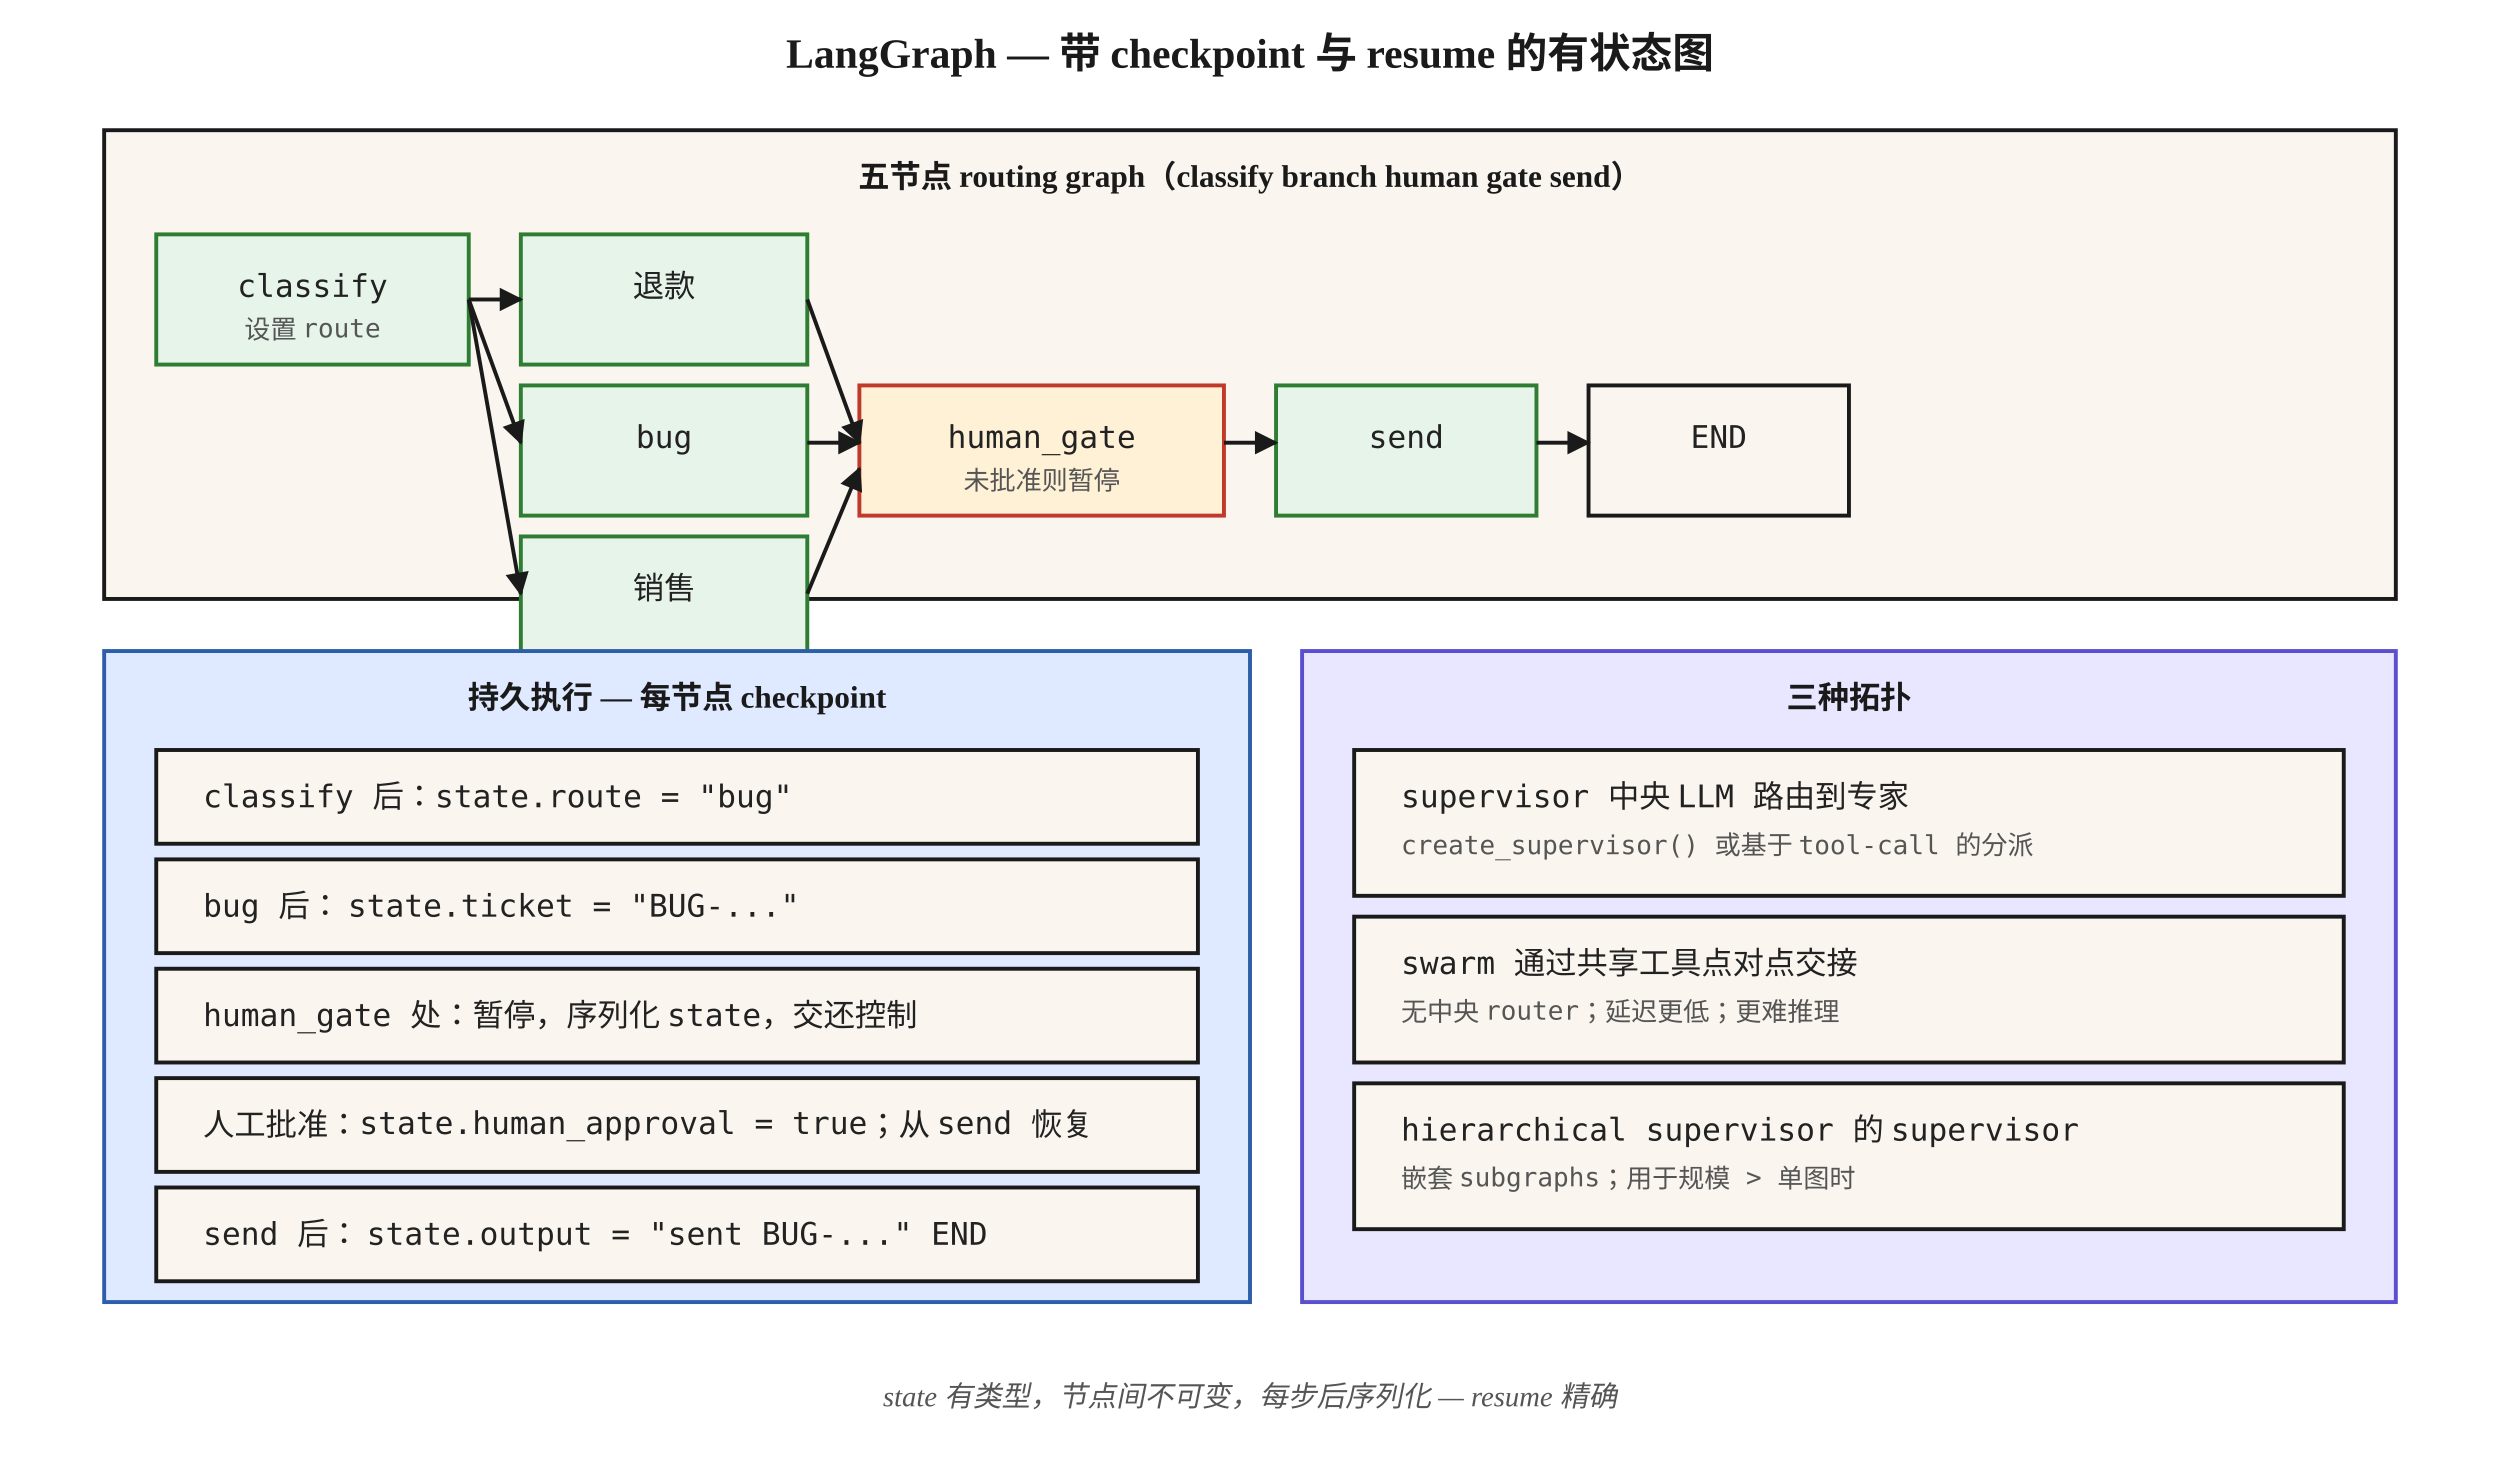
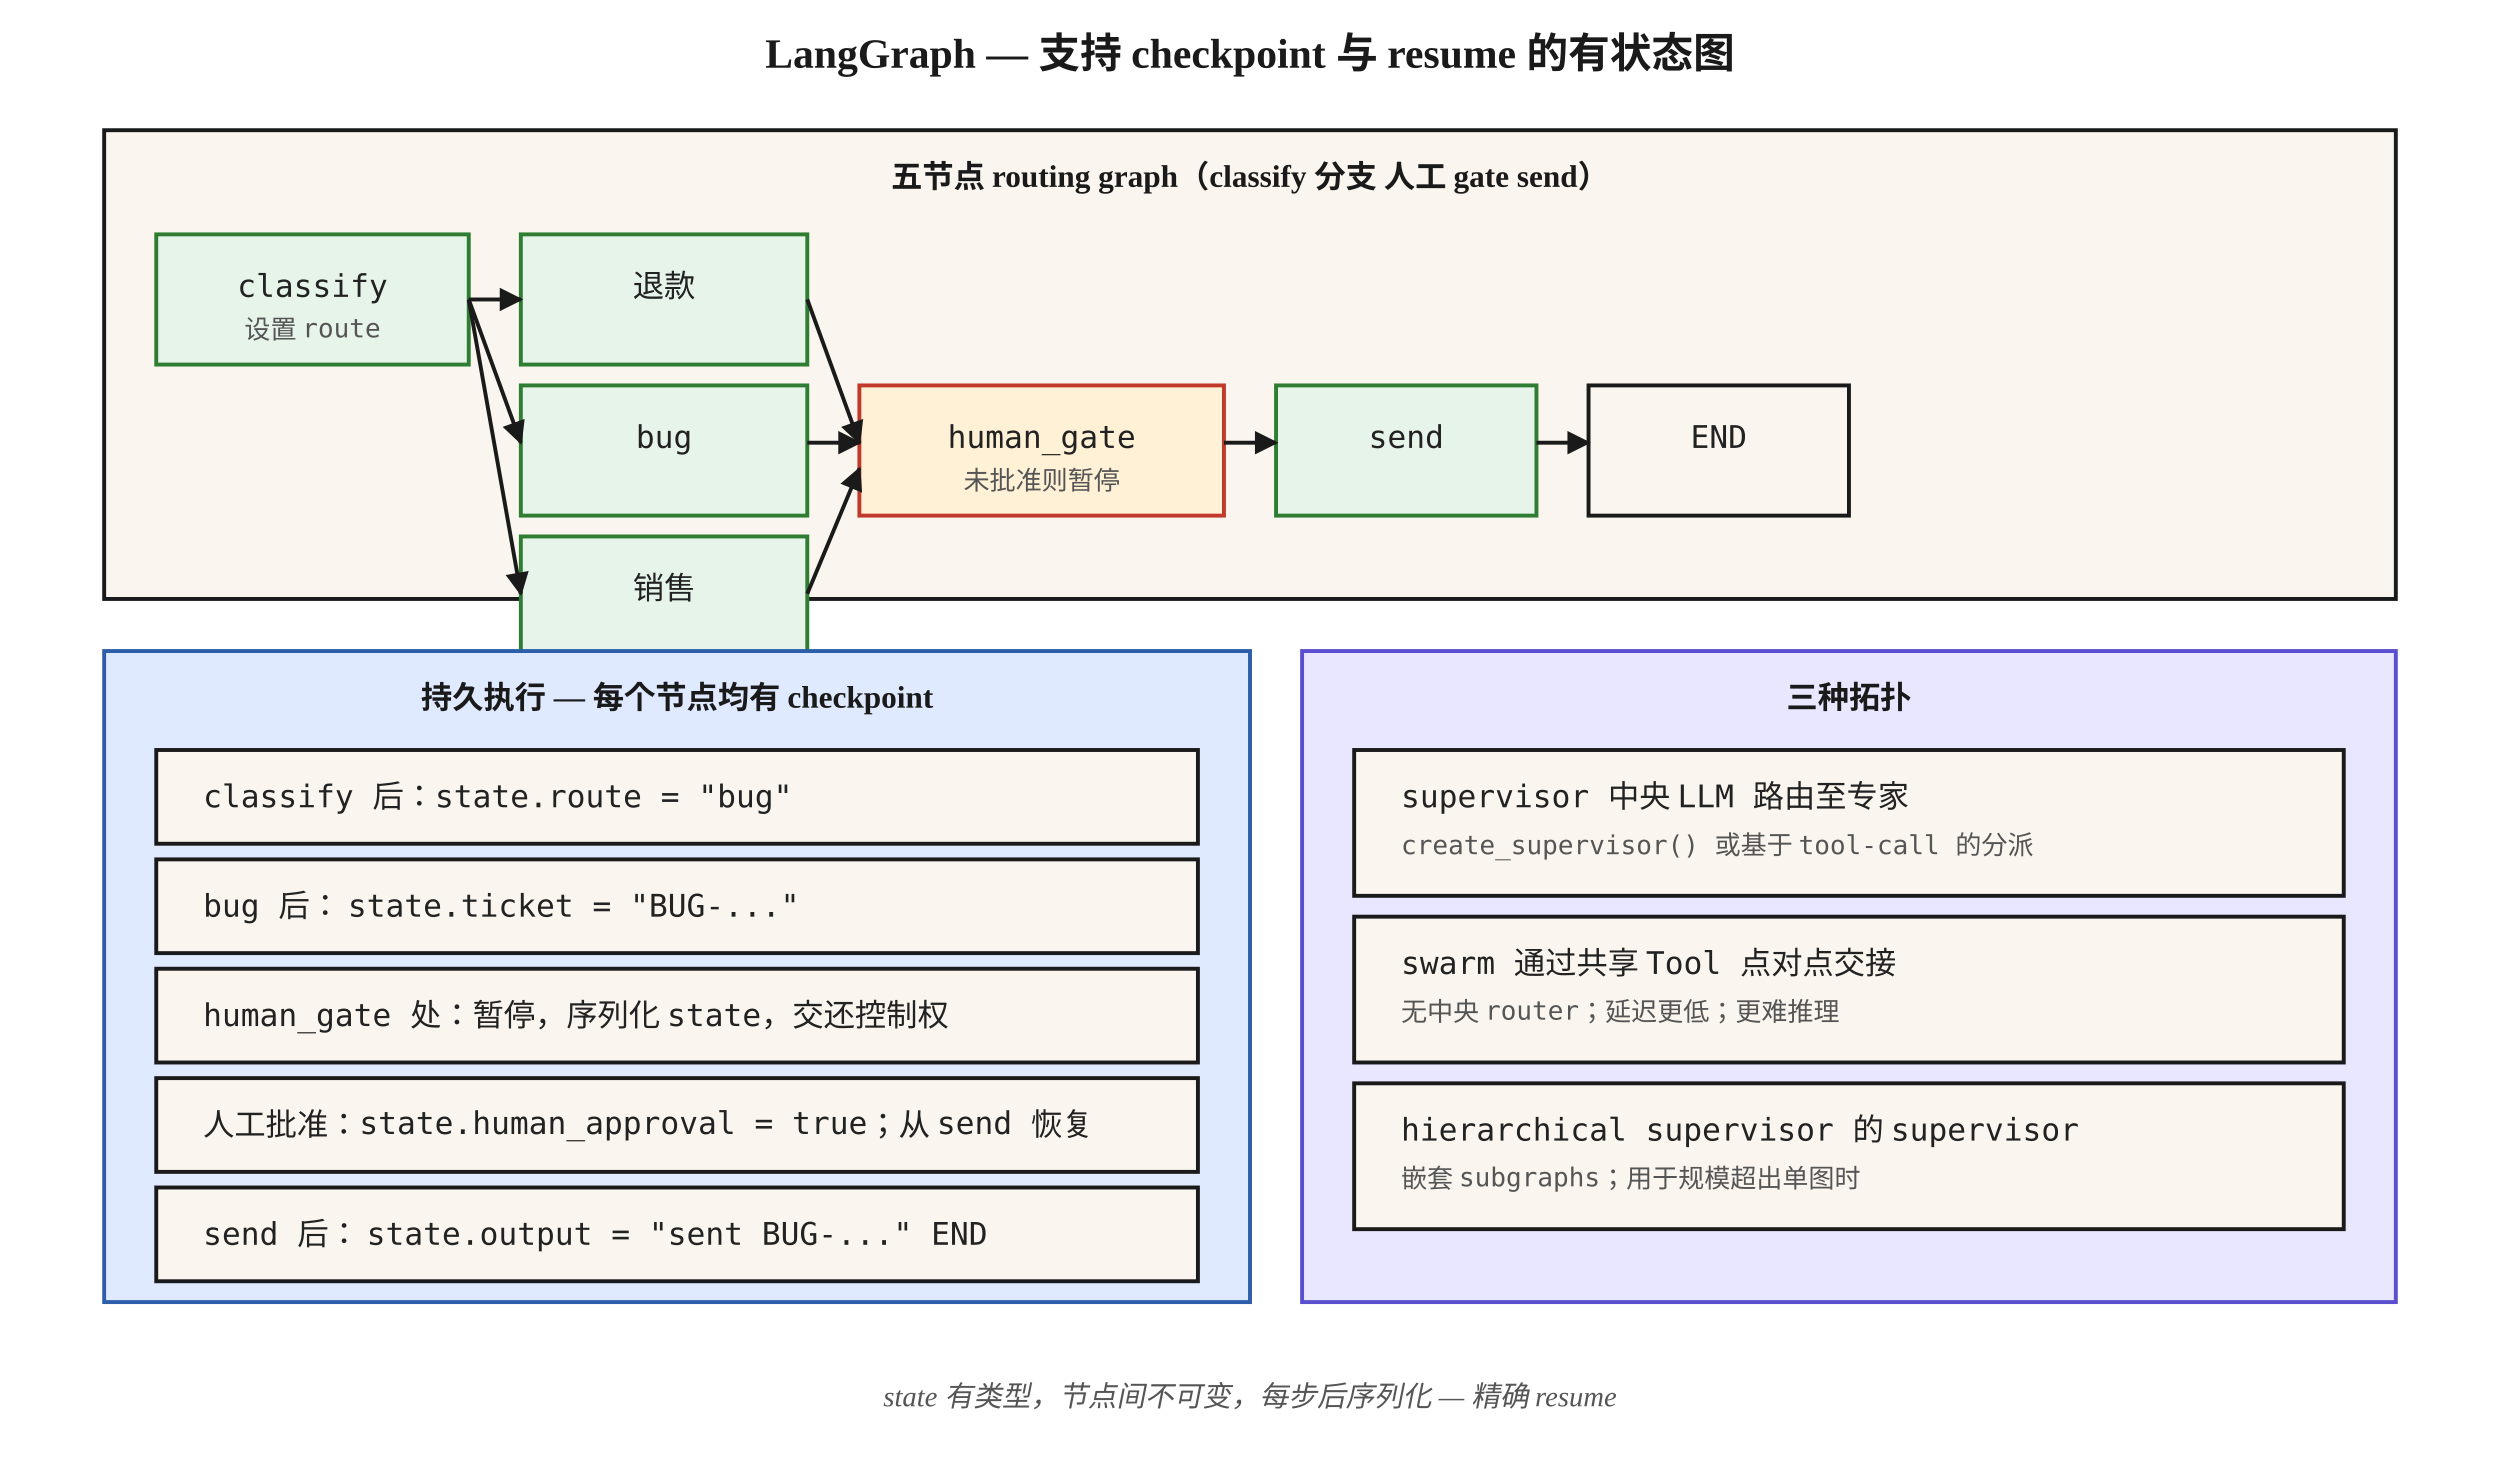
<svg xmlns="http://www.w3.org/2000/svg" viewBox="0 0 960 560" font-family="Georgia, 'Times New Roman', serif">
  <defs>
    <marker id="arrow" viewBox="0 0 10 10" refX="9" refY="5" markerWidth="6" markerHeight="6" orient="auto">
      <path d="M0,0 L10,5 L0,10 z" fill="#1a1a1a" />
    </marker>
    <style>
      .box { fill: #faf6ef; stroke: #1a1a1a; stroke-width: 1.5; }
      .node { fill: #e6f4ea; stroke: #2e7d32; stroke-width: 1.5; }
      .pause { fill: #fff1d6; stroke: #c0392b; stroke-width: 1.5; }
      .ckpt { fill: #dfe9ff; stroke: #2c5ea9; stroke-width: 1.5; }
      .topo { fill: #e9e6ff; stroke: #5a4fcf; stroke-width: 1.5; }
      .step { font-size: 12px; font-family: 'Menlo', monospace; fill: #222; }
      .small { font-size: 10px; font-family: 'Menlo', monospace; fill: #555; }
      .caption { font-size: 11px; fill: #555; font-style: italic; }
      .title { font-size: 16px; font-weight: 700; fill: #1a1a1a; }
      .head { font-size: 12px; font-weight: 700; fill: #1a1a1a; }
    </style>
  </defs>
-   <text x="480" y="26" text-anchor="middle" class="title">LangGraph — 带 checkpoint 与 resume 的有状态图</text>
+   <text x="480" y="26" text-anchor="middle" class="title">LangGraph — 支持 checkpoint 与 resume 的有状态图</text>
  <rect x="40" y="50" width="880" height="180" class="box" />
-   <text x="480" y="72" text-anchor="middle" class="head">五节点 routing graph（classify  branch  human gate  send）</text>
+   <text x="480" y="72" text-anchor="middle" class="head">五节点 routing graph（classify  分支  人工 gate  send）</text>
  <rect x="60" y="90" width="120" height="50" class="node" />
  <text x="120" y="114" text-anchor="middle" class="step">classify</text>
  <text x="120" y="130" text-anchor="middle" class="small">设置 route</text>
  <rect x="200" y="90" width="110" height="50" class="node" />
  <text x="255" y="114" text-anchor="middle" class="step">退款</text>
  <rect x="200" y="148" width="110" height="50" class="node" />
  <text x="255" y="172" text-anchor="middle" class="step">bug</text>
  <rect x="200" y="206" width="110" height="50" class="node" />
  <text x="255" y="230" text-anchor="middle" class="step">销售</text>
  <rect x="330" y="148" width="140" height="50" class="pause" />
  <text x="400" y="172" text-anchor="middle" class="step">human_gate</text>
  <text x="400" y="188" text-anchor="middle" class="small">未批准则暂停</text>
  <rect x="490" y="148" width="100" height="50" class="node" />
  <text x="540" y="172" text-anchor="middle" class="step">send</text>
  <rect x="610" y="148" width="100" height="50" class="box" />
  <text x="660" y="172" text-anchor="middle" class="step">END</text>
  <line x1="180" y1="115" x2="200" y2="115" stroke="#1a1a1a" stroke-width="1.5" marker-end="url(#arrow)" />
  <line x1="180" y1="115" x2="200" y2="170" stroke="#1a1a1a" stroke-width="1.5" marker-end="url(#arrow)" />
  <line x1="180" y1="115" x2="200" y2="228" stroke="#1a1a1a" stroke-width="1.5" marker-end="url(#arrow)" />
  <line x1="310" y1="115" x2="330" y2="170" stroke="#1a1a1a" stroke-width="1.5" marker-end="url(#arrow)" />
  <line x1="310" y1="170" x2="330" y2="170" stroke="#1a1a1a" stroke-width="1.5" marker-end="url(#arrow)" />
  <line x1="310" y1="228" x2="330" y2="180" stroke="#1a1a1a" stroke-width="1.5" marker-end="url(#arrow)" />
  <line x1="470" y1="170" x2="490" y2="170" stroke="#1a1a1a" stroke-width="1.5" marker-end="url(#arrow)" />
  <line x1="590" y1="170" x2="610" y2="170" stroke="#1a1a1a" stroke-width="1.5" marker-end="url(#arrow)" />
  <rect x="40" y="250" width="440" height="250" class="ckpt" />
-   <text x="260" y="272" text-anchor="middle" class="head">持久执行 — 每节点 checkpoint</text>
+   <text x="260" y="272" text-anchor="middle" class="head">持久执行 — 每个节点均有 checkpoint</text>
  <rect x="60" y="288" width="400" height="36" class="box" />
  <text x="78" y="310" class="step">classify 后：state.route = "bug"</text>
  <rect x="60" y="330" width="400" height="36" class="box" />
  <text x="78" y="352" class="step">bug 后：      state.ticket = "BUG-..."</text>
  <rect x="60" y="372" width="400" height="36" class="box" />
-   <text x="78" y="394" class="step">human_gate 处：暂停，序列化 state，交还控制</text>
+   <text x="78" y="394" class="step">human_gate 处：暂停，序列化 state，交还控制权</text>
  <rect x="60" y="414" width="400" height="36" class="box" />
  <text x="78" y="436" class="step">人工批准：state.human_approval = true；从 send 恢复</text>
  <rect x="60" y="456" width="400" height="36" class="box" />
  <text x="78" y="478" class="step">send 后：    state.output = "sent BUG-..."  END</text>
  <rect x="500" y="250" width="420" height="250" class="topo" />
  <text x="710" y="272" text-anchor="middle" class="head">三种拓扑</text>
  <rect x="520" y="288" width="380" height="56" class="box" />
-   <text x="538" y="310" class="step">supervisor  中央 LLM 路由到专家</text>
+   <text x="538" y="310" class="step">supervisor  中央 LLM 路由至专家</text>
  <text x="538" y="328" class="small">create_supervisor() 或基于 tool-call 的分派</text>
  <rect x="520" y="352" width="380" height="56" class="box" />
-   <text x="538" y="374" class="step">swarm  通过共享工具点对点交接</text>
+   <text x="538" y="374" class="step">swarm  通过共享 Tool 点对点交接</text>
  <text x="538" y="392" class="small">无中央 router；延迟更低；更难推理</text>
  <rect x="520" y="416" width="380" height="56" class="box" />
  <text x="538" y="438" class="step">hierarchical  supervisor 的 supervisor</text>
-   <text x="538" y="456" class="small">嵌套 subgraphs；用于规模 &gt; 单图时</text>
-   <text x="480" y="540" text-anchor="middle" class="caption">state 有类型，节点间不可变，每步后序列化 — resume 精确</text>
+   <text x="538" y="456" class="small">嵌套 subgraphs；用于规模超出单图时</text>
+   <text x="480" y="540" text-anchor="middle" class="caption">state 有类型，节点间不可变，每步后序列化 — 精确 resume</text>
</svg>
